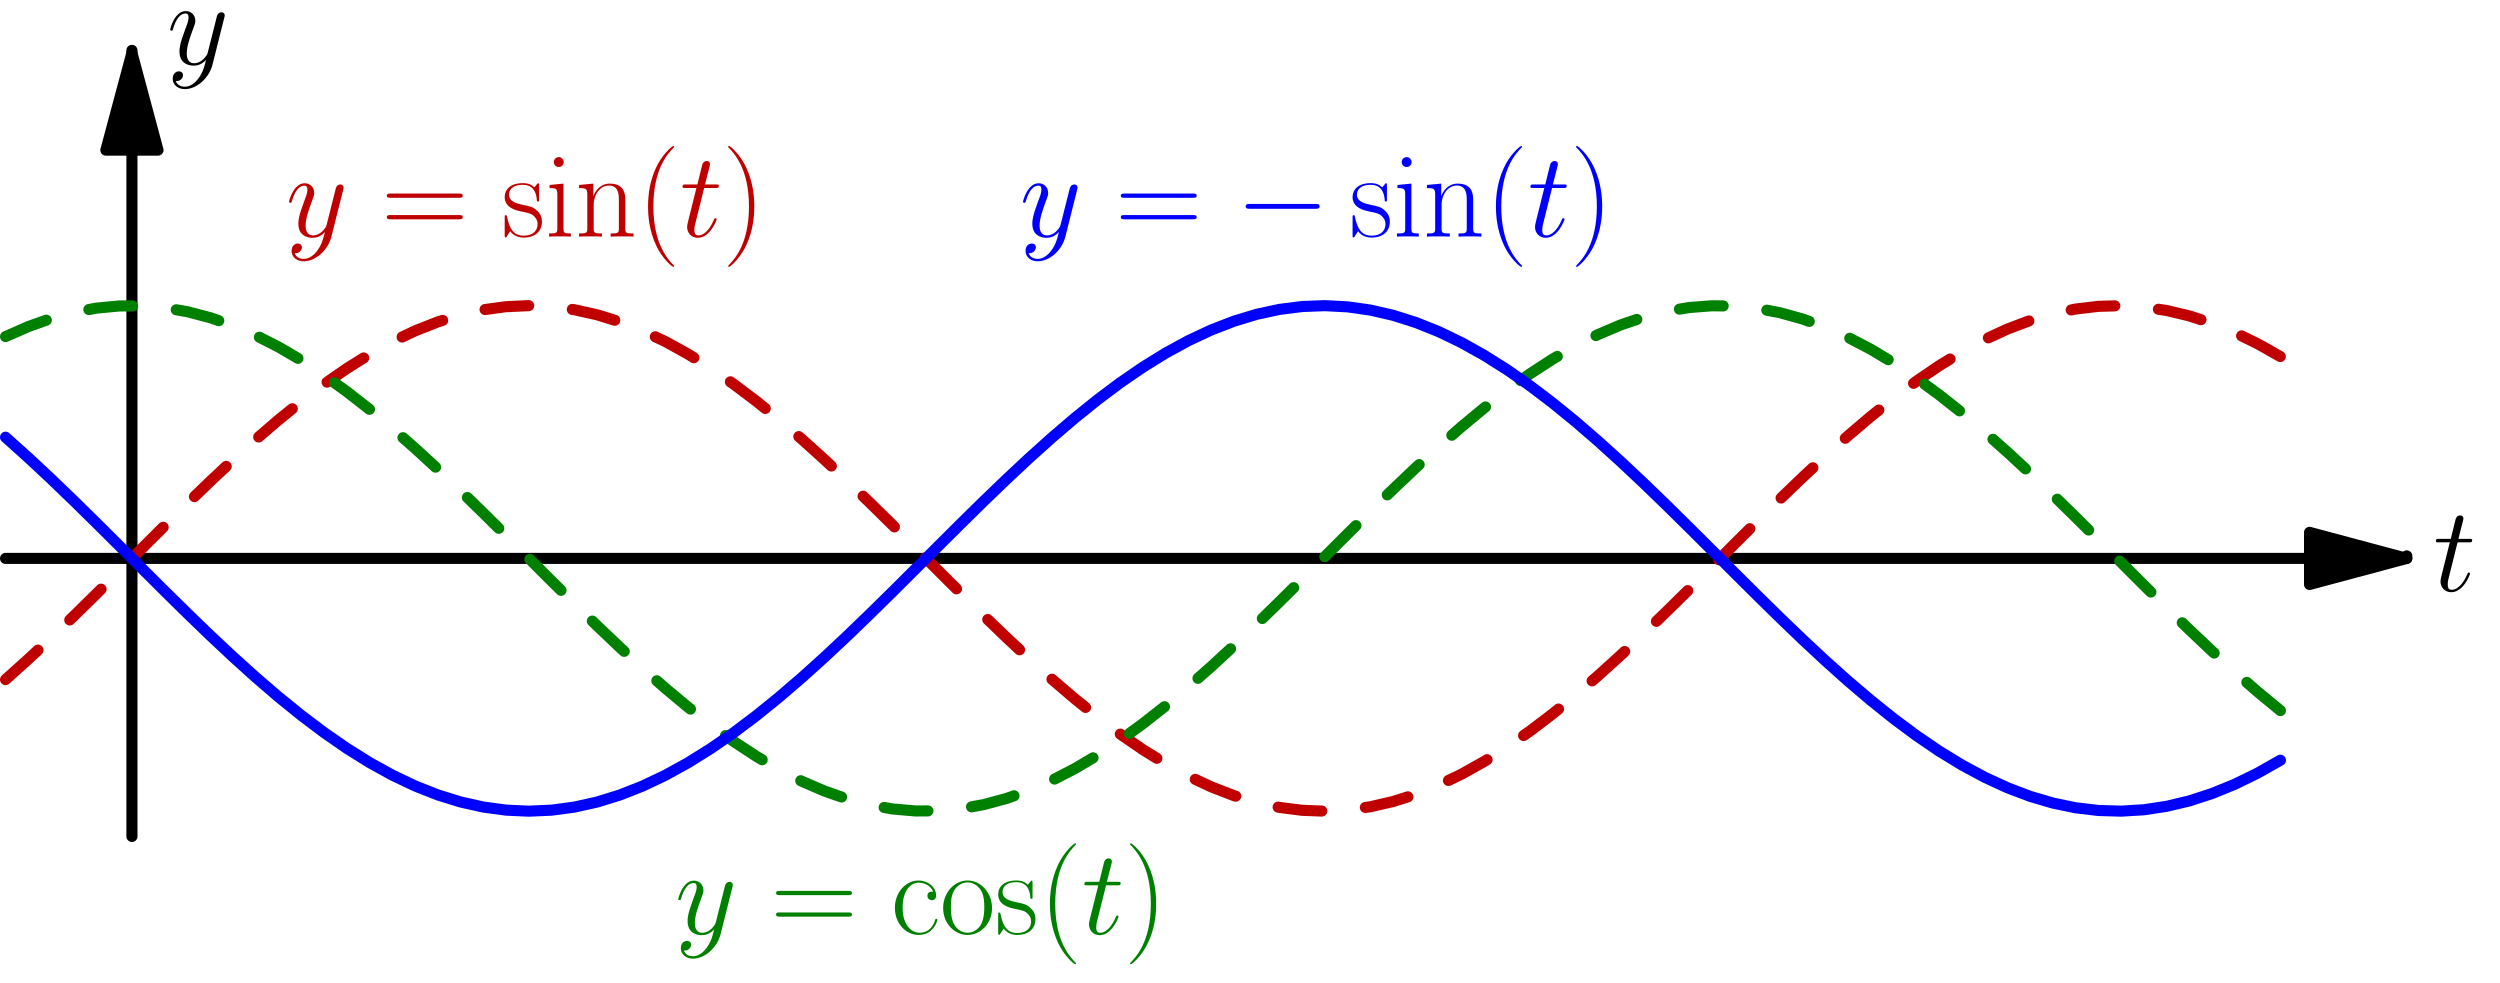
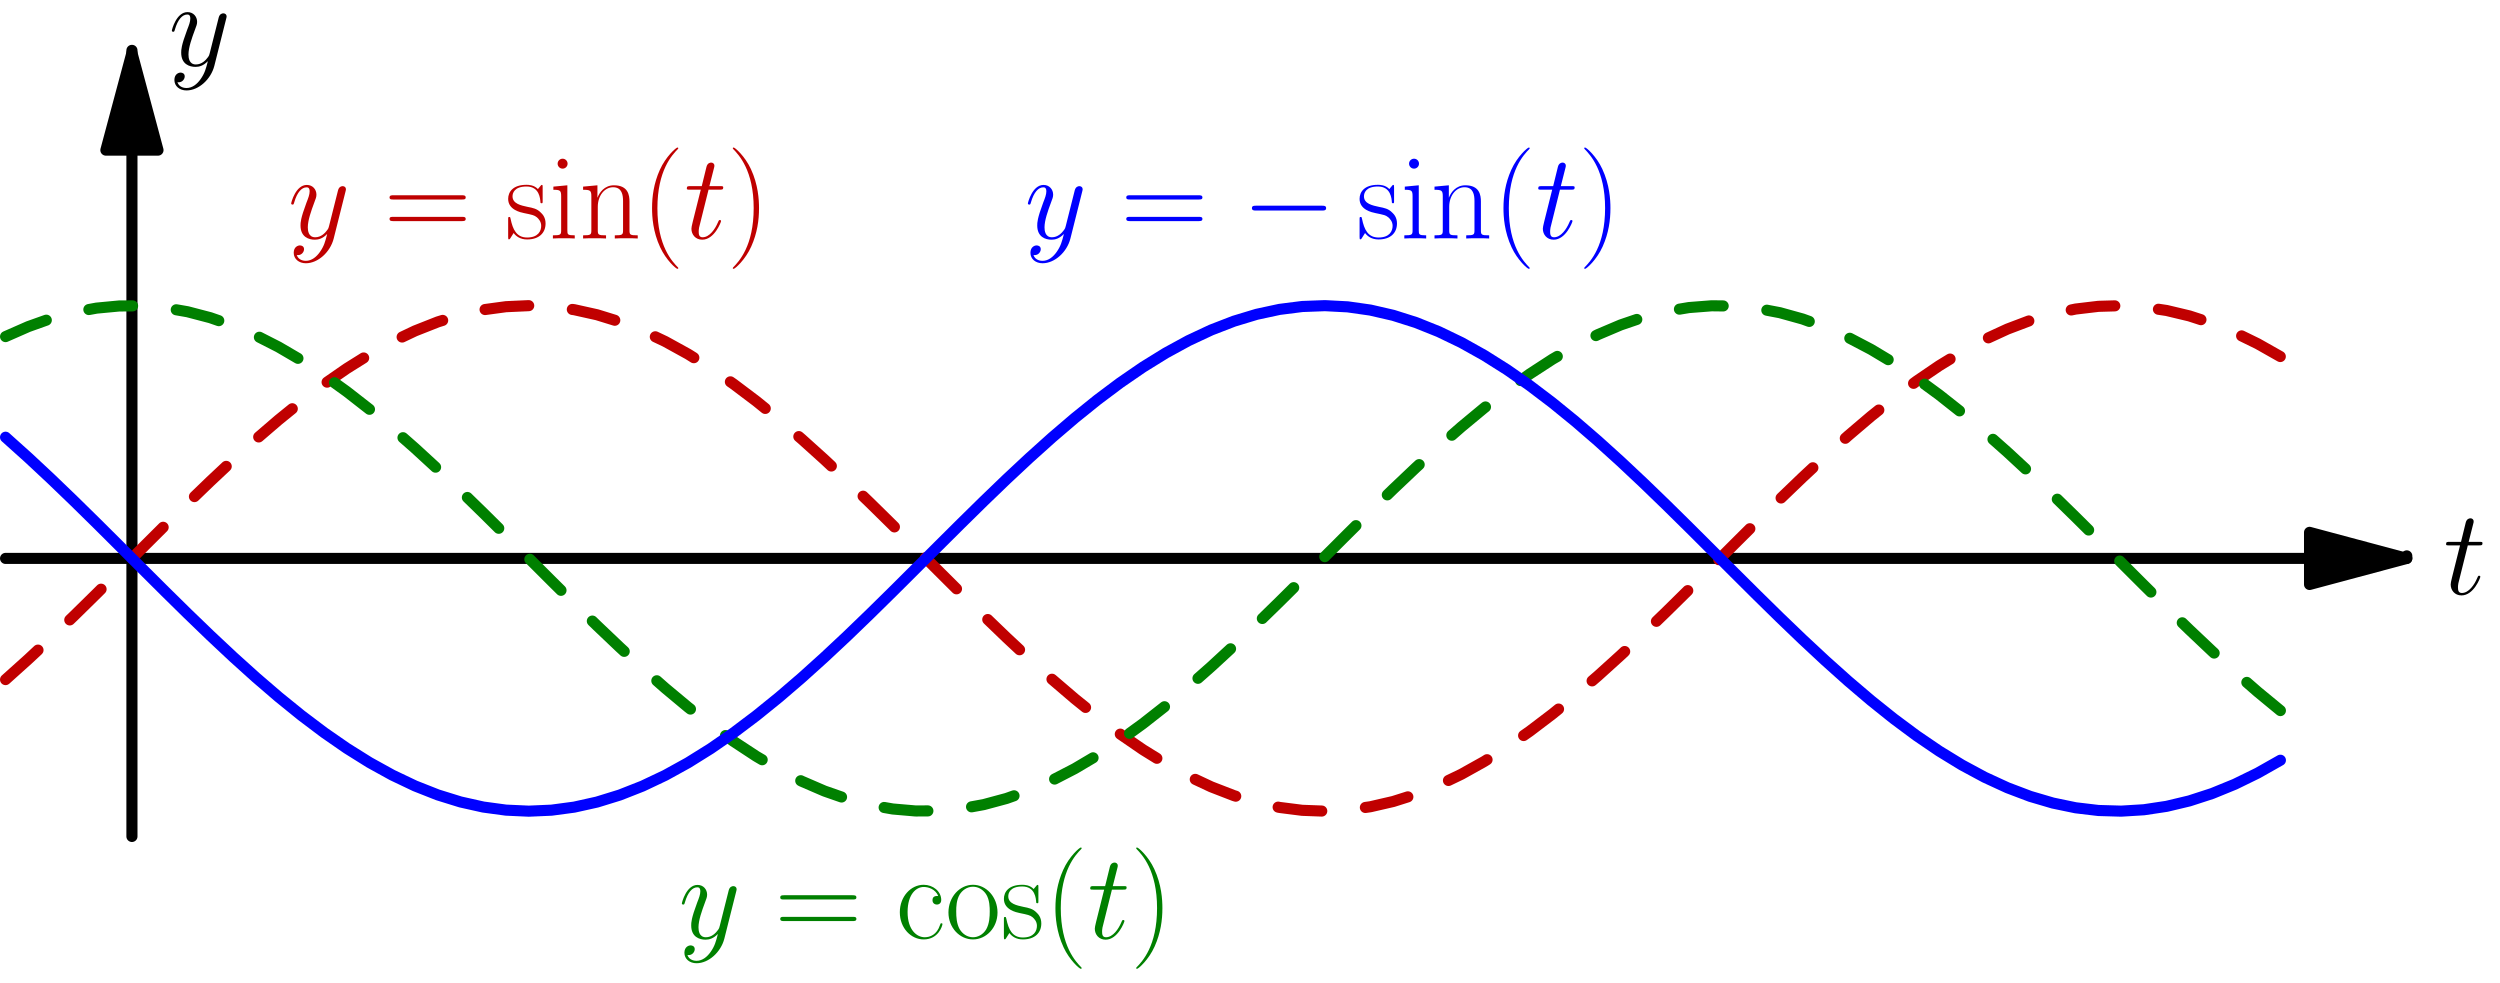
- <svg xmlns="http://www.w3.org/2000/svg" xmlns:xlink="http://www.w3.org/1999/xlink" height="201.314pt" version="1.1" viewBox="56.621 54.06 512.15 201.314" width="512.15pt">
+ <svg xmlns="http://www.w3.org/2000/svg" xmlns:xlink="http://www.w3.org/1999/xlink" height="200.562pt" version="1.1" viewBox="56.409 53.858 510.237 200.562" width="510.237pt">
  <defs>
-     <path d="M16.335 -5.701C16.756 -5.701 17.202 -5.701 17.202 -6.197S16.756 -6.692 16.335 -6.692H2.925C2.503 -6.692 2.057 -6.692 2.057 -6.197S2.503 -5.701 2.925 -5.701H16.335Z" id="g0-0" />
-     <path d="M7.585 6.048C7.585 6.023 7.585 5.974 7.51 5.899C6.37 4.734 3.321 1.562 3.321 -6.172S6.321 -17.053 7.535 -18.293C7.535 -18.318 7.585 -18.367 7.585 -18.442S7.51 -18.566 7.411 -18.566C7.139 -18.566 5.032 -16.731 3.817 -14.005C2.578 -11.253 2.231 -8.576 2.231 -6.197C2.231 -4.412 2.404 -1.388 3.892 1.809C5.081 4.387 7.114 6.197 7.411 6.197C7.535 6.197 7.585 6.147 7.585 6.048Z" id="g2-40" />
-     <path d="M6.519 -6.172C6.519 -7.957 6.345 -10.981 4.858 -14.178C3.668 -16.756 1.636 -18.566 1.339 -18.566C1.264 -18.566 1.165 -18.541 1.165 -18.417C1.165 -18.367 1.19 -18.342 1.215 -18.293C2.404 -17.053 5.428 -13.905 5.428 -6.197C5.428 1.537 2.429 4.685 1.215 5.924C1.19 5.974 1.165 5.998 1.165 6.048C1.165 6.172 1.264 6.197 1.339 6.197C1.611 6.197 3.718 4.363 4.933 1.636C6.172 -1.115 6.519 -3.792 6.519 -6.172Z" id="g2-41" />
-     <path d="M15.938 -7.957C16.31 -7.957 16.682 -7.957 16.682 -8.378C16.682 -8.824 16.26 -8.824 15.839 -8.824H1.983C1.562 -8.824 1.14 -8.824 1.14 -8.378C1.14 -7.957 1.512 -7.957 1.884 -7.957H15.938ZM15.839 -3.545C16.26 -3.545 16.682 -3.545 16.682 -3.991C16.682 -4.412 16.31 -4.412 15.938 -4.412H1.884C1.512 -4.412 1.14 -4.412 1.14 -3.991C1.14 -3.545 1.562 -3.545 1.983 -3.545H15.839Z" id="g2-61" />
-     <path d="M8.651 -8.675C8.18 -8.675 7.486 -8.675 7.486 -7.808C7.486 -7.114 8.056 -6.916 8.378 -6.916C8.552 -6.916 9.27 -6.99 9.27 -7.857C9.27 -9.617 7.585 -10.956 5.676 -10.956C3.049 -10.956 0.818 -8.527 0.818 -5.354C0.818 -2.057 3.148 0.198 5.676 0.198C8.75 0.198 9.518 -2.652 9.518 -2.925C9.518 -3.024 9.493 -3.098 9.32 -3.098S9.122 -3.074 9.022 -2.751C8.378 -0.744 6.965 -0.248 5.899 -0.248C4.313 -0.248 2.404 -1.71 2.404 -5.379C2.404 -9.146 4.239 -10.51 5.701 -10.51C6.668 -10.51 8.105 -10.039 8.651 -8.675Z" id="g2-99" />
-     <path d="M3.842 -15.269C3.842 -15.814 3.396 -16.285 2.826 -16.285C2.28 -16.285 1.809 -15.839 1.809 -15.269C1.809 -14.723 2.256 -14.253 2.826 -14.253C3.371 -14.253 3.842 -14.699 3.842 -15.269ZM0.942 -10.584V-9.94C2.33 -9.94 2.528 -9.791 2.528 -8.601V-1.71C2.528 -0.768 2.429 -0.644 0.843 -0.644V0C1.438 -0.05 2.503 -0.05 3.123 -0.05C3.718 -0.05 4.734 -0.05 5.304 0V-0.644C3.842 -0.644 3.792 -0.793 3.792 -1.686V-10.857L0.942 -10.584Z" id="g2-105" />
-     <path d="M10.287 -7.535C10.287 -8.799 10.039 -10.857 7.114 -10.857C5.156 -10.857 4.139 -9.345 3.768 -8.353H3.743V-10.857L0.818 -10.584V-9.94C2.28 -9.94 2.503 -9.791 2.503 -8.601V-1.71C2.503 -0.768 2.404 -0.644 0.818 -0.644V0C1.413 -0.05 2.503 -0.05 3.148 -0.05S4.908 -0.05 5.503 0V-0.644C3.916 -0.644 3.817 -0.744 3.817 -1.71V-6.469C3.817 -8.75 5.205 -10.46 6.94 -10.46C8.775 -10.46 8.973 -8.824 8.973 -7.634V-1.71C8.973 -0.768 8.874 -0.644 7.287 -0.644V0C7.882 -0.05 8.973 -0.05 9.617 -0.05S11.377 -0.05 11.972 0V-0.644C10.386 -0.644 10.287 -0.744 10.287 -1.71V-7.535Z" id="g2-110" />
-     <path d="M10.683 -5.304C10.683 -8.477 8.378 -10.956 5.676 -10.956S0.669 -8.477 0.669 -5.304C0.669 -2.181 2.974 0.198 5.676 0.198S10.683 -2.181 10.683 -5.304ZM5.676 -0.248C4.511 -0.248 3.52 -0.942 2.95 -1.909C2.33 -3.024 2.256 -4.412 2.256 -5.503C2.256 -6.544 2.305 -7.833 2.95 -8.948C3.445 -9.766 4.412 -10.559 5.676 -10.559C6.792 -10.559 7.734 -9.94 8.328 -9.072C9.097 -7.907 9.097 -6.271 9.097 -5.503C9.097 -4.536 9.047 -3.049 8.378 -1.859C7.684 -0.719 6.618 -0.248 5.676 -0.248Z" id="g2-111" />
-     <path d="M7.659 -10.46C7.659 -10.906 7.634 -10.931 7.486 -10.931C7.387 -10.931 7.362 -10.906 7.064 -10.534C6.99 -10.435 6.767 -10.188 6.692 -10.088C5.899 -10.931 4.784 -10.956 4.363 -10.956C1.611 -10.956 0.62 -9.518 0.62 -8.081C0.62 -5.85 3.148 -5.329 3.867 -5.18C5.428 -4.858 5.974 -4.759 6.494 -4.313C6.816 -4.016 7.362 -3.47 7.362 -2.578C7.362 -1.537 6.767 -0.198 4.486 -0.198C2.33 -0.198 1.562 -1.834 1.115 -4.016C1.041 -4.363 1.041 -4.387 0.843 -4.387S0.62 -4.363 0.62 -3.867V-0.297C0.62 0.149 0.644 0.174 0.793 0.174C0.917 0.174 0.942 0.149 1.066 -0.05C1.215 -0.273 1.586 -0.868 1.735 -1.115C2.231 -0.446 3.098 0.198 4.486 0.198C6.94 0.198 8.254 -1.14 8.254 -3.074C8.254 -4.338 7.585 -5.007 7.263 -5.304C6.519 -6.073 5.651 -6.246 4.61 -6.445C3.247 -6.742 1.512 -7.089 1.512 -8.601C1.512 -9.246 1.859 -10.609 4.363 -10.609C7.015 -10.609 7.163 -8.13 7.213 -7.337C7.238 -7.213 7.362 -7.188 7.436 -7.188C7.659 -7.188 7.659 -7.263 7.659 -7.684V-10.46Z" id="g2-115" />
-     <path d="M4.982 -9.964H7.263C7.734 -9.964 7.981 -9.964 7.981 -10.411C7.981 -10.683 7.833 -10.683 7.337 -10.683H5.156L6.073 -14.302C6.172 -14.649 6.172 -14.699 6.172 -14.872C6.172 -15.269 5.85 -15.492 5.528 -15.492C5.329 -15.492 4.759 -15.418 4.561 -14.624L3.594 -10.683H1.264C0.768 -10.683 0.545 -10.683 0.545 -10.212C0.545 -9.964 0.719 -9.964 1.19 -9.964H3.396L1.76 -3.421C1.562 -2.553 1.487 -2.305 1.487 -1.983C1.487 -0.818 2.305 0.248 3.693 0.248C6.197 0.248 7.535 -3.371 7.535 -3.545C7.535 -3.693 7.436 -3.768 7.287 -3.768C7.238 -3.768 7.139 -3.768 7.089 -3.668C7.064 -3.644 7.04 -3.619 6.866 -3.222C6.345 -1.983 5.205 -0.248 3.768 -0.248C3.024 -0.248 2.974 -0.868 2.974 -1.413C2.974 -1.438 2.974 -1.909 3.049 -2.206L4.982 -9.964Z" id="g1-116" />
-     <path d="M6.519 2.776C5.85 3.718 4.883 4.561 3.668 4.561C3.371 4.561 2.181 4.511 1.809 3.371C1.884 3.396 2.008 3.396 2.057 3.396C2.801 3.396 3.297 2.751 3.297 2.181S2.826 1.413 2.454 1.413C2.057 1.413 1.19 1.71 1.19 2.925C1.19 4.189 2.256 5.057 3.668 5.057C6.147 5.057 8.651 2.776 9.345 0.025L11.774 -9.642C11.799 -9.766 11.848 -9.915 11.848 -10.063C11.848 -10.435 11.551 -10.683 11.179 -10.683C10.956 -10.683 10.435 -10.584 10.237 -9.84L8.403 -2.553C8.279 -2.107 8.279 -2.057 8.081 -1.785C7.585 -1.091 6.767 -0.248 5.577 -0.248C4.189 -0.248 4.065 -1.611 4.065 -2.28C4.065 -3.693 4.734 -5.602 5.404 -7.387C5.676 -8.105 5.825 -8.452 5.825 -8.948C5.825 -9.989 5.081 -10.931 3.867 -10.931C1.586 -10.931 0.669 -7.337 0.669 -7.139C0.669 -7.04 0.768 -6.916 0.942 -6.916C1.165 -6.916 1.19 -7.015 1.289 -7.362C1.884 -9.444 2.826 -10.435 3.792 -10.435C4.016 -10.435 4.437 -10.435 4.437 -9.617C4.437 -8.973 4.164 -8.254 3.792 -7.312C2.578 -4.065 2.578 -3.247 2.578 -2.652C2.578 -0.297 4.263 0.248 5.503 0.248C6.222 0.248 7.114 0.025 7.981 -0.892L8.006 -0.868C7.634 0.595 7.387 1.562 6.519 2.776Z" id="g1-121" />
+     <path d="M5.001 -10.002H7.29C7.763 -10.002 8.011 -10.002 8.011 -10.45C8.011 -10.723 7.862 -10.723 7.364 -10.723H5.175L6.096 -14.356C6.195 -14.704 6.195 -14.754 6.195 -14.928C6.195 -15.326 5.872 -15.55 5.548 -15.55C5.349 -15.55 4.777 -15.475 4.578 -14.679L3.608 -10.723H1.269C0.771 -10.723 0.547 -10.723 0.547 -10.251C0.547 -10.002 0.722 -10.002 1.194 -10.002H3.409L1.766 -3.433C1.567 -2.563 1.493 -2.314 1.493 -1.99C1.493 -0.821 2.314 0.249 3.707 0.249C6.22 0.249 7.564 -3.384 7.564 -3.558C7.564 -3.707 7.464 -3.782 7.315 -3.782C7.265 -3.782 7.165 -3.782 7.116 -3.682C7.091 -3.657 7.066 -3.632 6.892 -3.234C6.369 -1.99 5.225 -0.249 3.782 -0.249C3.035 -0.249 2.986 -0.871 2.986 -1.418C2.986 -1.443 2.986 -1.916 3.06 -2.214L5.001 -10.002Z" id="g0-116" />
+     <path d="M6.543 2.787C5.872 3.732 4.901 4.578 3.682 4.578C3.384 4.578 2.189 4.528 1.816 3.384C1.891 3.409 2.015 3.409 2.065 3.409C2.811 3.409 3.309 2.762 3.309 2.189S2.836 1.418 2.463 1.418C2.065 1.418 1.194 1.717 1.194 2.936C1.194 4.205 2.264 5.076 3.682 5.076C6.17 5.076 8.683 2.787 9.38 0.025L11.818 -9.678C11.843 -9.803 11.893 -9.952 11.893 -10.101C11.893 -10.475 11.594 -10.723 11.221 -10.723C10.997 -10.723 10.475 -10.624 10.275 -9.877L8.434 -2.563C8.31 -2.115 8.31 -2.065 8.111 -1.791C7.613 -1.095 6.792 -0.249 5.598 -0.249C4.205 -0.249 4.08 -1.617 4.08 -2.289C4.08 -3.707 4.752 -5.623 5.424 -7.414C5.698 -8.136 5.847 -8.484 5.847 -8.982C5.847 -10.027 5.1 -10.972 3.881 -10.972C1.592 -10.972 0.672 -7.364 0.672 -7.165C0.672 -7.066 0.771 -6.942 0.945 -6.942C1.169 -6.942 1.194 -7.041 1.294 -7.389C1.891 -9.479 2.836 -10.475 3.807 -10.475C4.031 -10.475 4.454 -10.475 4.454 -9.653C4.454 -9.007 4.18 -8.285 3.807 -7.34C2.588 -4.08 2.588 -3.259 2.588 -2.662C2.588 -0.299 4.279 0.249 5.523 0.249C6.245 0.249 7.141 0.025 8.011 -0.896L8.036 -0.871C7.663 0.597 7.414 1.567 6.543 2.787Z" id="g0-121" />
+     <path d="M7.613 6.071C7.613 6.046 7.613 5.996 7.539 5.921C6.394 4.752 3.334 1.567 3.334 -6.195S6.344 -17.117 7.564 -18.361C7.564 -18.386 7.613 -18.436 7.613 -18.511S7.539 -18.635 7.439 -18.635C7.165 -18.635 5.051 -16.794 3.832 -14.057C2.588 -11.296 2.239 -8.608 2.239 -6.22C2.239 -4.429 2.413 -1.393 3.906 1.816C5.1 4.404 7.141 6.22 7.439 6.22C7.564 6.22 7.613 6.17 7.613 6.071Z" id="g1-40" />
+     <path d="M6.543 -6.195C6.543 -7.986 6.369 -11.022 4.876 -14.231C3.682 -16.819 1.642 -18.635 1.344 -18.635C1.269 -18.635 1.169 -18.61 1.169 -18.486C1.169 -18.436 1.194 -18.411 1.219 -18.361C2.413 -17.117 5.449 -13.958 5.449 -6.22C5.449 1.543 2.438 4.702 1.219 5.946C1.194 5.996 1.169 6.021 1.169 6.071C1.169 6.195 1.269 6.22 1.344 6.22C1.617 6.22 3.732 4.379 4.951 1.642C6.195 -1.12 6.543 -3.807 6.543 -6.195Z" id="g1-41" />
+     <path d="M15.998 -7.986C16.371 -7.986 16.744 -7.986 16.744 -8.409C16.744 -8.857 16.321 -8.857 15.898 -8.857H1.99C1.567 -8.857 1.144 -8.857 1.144 -8.409C1.144 -7.986 1.518 -7.986 1.891 -7.986H15.998ZM15.898 -3.558C16.321 -3.558 16.744 -3.558 16.744 -4.006C16.744 -4.429 16.371 -4.429 15.998 -4.429H1.891C1.518 -4.429 1.144 -4.429 1.144 -4.006C1.144 -3.558 1.567 -3.558 1.99 -3.558H15.898Z" id="g1-61" />
+     <path d="M8.683 -8.708C8.21 -8.708 7.514 -8.708 7.514 -7.837C7.514 -7.141 8.086 -6.942 8.409 -6.942C8.584 -6.942 9.305 -7.016 9.305 -7.887C9.305 -9.653 7.613 -10.997 5.698 -10.997C3.06 -10.997 0.821 -8.559 0.821 -5.374C0.821 -2.065 3.16 0.199 5.698 0.199C8.783 0.199 9.554 -2.662 9.554 -2.936C9.554 -3.035 9.529 -3.11 9.355 -3.11S9.156 -3.085 9.056 -2.762C8.409 -0.746 6.991 -0.249 5.921 -0.249C4.329 -0.249 2.413 -1.717 2.413 -5.399C2.413 -9.181 4.254 -10.549 5.722 -10.549C6.693 -10.549 8.136 -10.076 8.683 -8.708Z" id="g1-99" />
+     <path d="M3.856 -15.326C3.856 -15.873 3.409 -16.346 2.836 -16.346C2.289 -16.346 1.816 -15.898 1.816 -15.326C1.816 -14.779 2.264 -14.306 2.836 -14.306C3.384 -14.306 3.856 -14.754 3.856 -15.326ZM0.945 -10.624V-9.977C2.339 -9.977 2.538 -9.828 2.538 -8.633V-1.717C2.538 -0.771 2.438 -0.647 0.846 -0.647V0C1.443 -0.05 2.513 -0.05 3.135 -0.05C3.732 -0.05 4.752 -0.05 5.324 0V-0.647C3.856 -0.647 3.807 -0.796 3.807 -1.692V-10.897L0.945 -10.624Z" id="g1-105" />
+     <path d="M10.325 -7.564C10.325 -8.832 10.076 -10.897 7.141 -10.897C5.175 -10.897 4.155 -9.38 3.782 -8.385H3.757V-10.897L0.821 -10.624V-9.977C2.289 -9.977 2.513 -9.828 2.513 -8.633V-1.717C2.513 -0.771 2.413 -0.647 0.821 -0.647V0C1.418 -0.05 2.513 -0.05 3.16 -0.05S4.926 -0.05 5.523 0V-0.647C3.931 -0.647 3.832 -0.746 3.832 -1.717V-6.494C3.832 -8.783 5.225 -10.499 6.966 -10.499C8.808 -10.499 9.007 -8.857 9.007 -7.663V-1.717C9.007 -0.771 8.907 -0.647 7.315 -0.647V0C7.912 -0.05 9.007 -0.05 9.653 -0.05S11.42 -0.05 12.017 0V-0.647C10.425 -0.647 10.325 -0.746 10.325 -1.717V-7.564Z" id="g1-110" />
+     <path d="M10.723 -5.324C10.723 -8.509 8.409 -10.997 5.698 -10.997S0.672 -8.509 0.672 -5.324C0.672 -2.189 2.986 0.199 5.698 0.199S10.723 -2.189 10.723 -5.324ZM5.698 -0.249C4.528 -0.249 3.533 -0.945 2.961 -1.916C2.339 -3.035 2.264 -4.429 2.264 -5.523C2.264 -6.568 2.314 -7.862 2.961 -8.982C3.458 -9.803 4.429 -10.599 5.698 -10.599C6.817 -10.599 7.763 -9.977 8.36 -9.106C9.131 -7.937 9.131 -6.295 9.131 -5.523C9.131 -4.553 9.081 -3.06 8.409 -1.866C7.713 -0.722 6.643 -0.249 5.698 -0.249Z" id="g1-111" />
+     <path d="M7.688 -10.499C7.688 -10.947 7.663 -10.972 7.514 -10.972C7.414 -10.972 7.389 -10.947 7.091 -10.574C7.016 -10.475 6.792 -10.226 6.718 -10.126C5.921 -10.972 4.802 -10.997 4.379 -10.997C1.617 -10.997 0.622 -9.554 0.622 -8.111C0.622 -5.872 3.16 -5.349 3.881 -5.2C5.449 -4.876 5.996 -4.777 6.519 -4.329C6.842 -4.031 7.389 -3.483 7.389 -2.588C7.389 -1.543 6.792 -0.199 4.503 -0.199C2.339 -0.199 1.567 -1.841 1.12 -4.031C1.045 -4.379 1.045 -4.404 0.846 -4.404S0.622 -4.379 0.622 -3.881V-0.299C0.622 0.149 0.647 0.174 0.796 0.174C0.921 0.174 0.945 0.149 1.07 -0.05C1.219 -0.274 1.592 -0.871 1.742 -1.12C2.239 -0.448 3.11 0.199 4.503 0.199C6.966 0.199 8.285 -1.144 8.285 -3.085C8.285 -4.354 7.613 -5.026 7.29 -5.324C6.543 -6.096 5.673 -6.27 4.628 -6.469C3.259 -6.767 1.518 -7.116 1.518 -8.633C1.518 -9.28 1.866 -10.649 4.379 -10.649C7.041 -10.649 7.19 -8.161 7.24 -7.364C7.265 -7.24 7.389 -7.215 7.464 -7.215C7.688 -7.215 7.688 -7.29 7.688 -7.713V-10.499Z" id="g1-115" />
+     <path d="M16.396 -5.722C16.819 -5.722 17.267 -5.722 17.267 -6.22S16.819 -6.718 16.396 -6.718H2.936C2.513 -6.718 2.065 -6.718 2.065 -6.22S2.513 -5.722 2.936 -5.722H16.396Z" id="g2-0" />
  </defs>
-   <g id="page1">
+   <g id="page1" transform="matrix(0.996264 0 0 0.996264 0 0)">
    <g transform="matrix(1 0 0 1 83.6493 168.456)">
      <path d="M 446.106 0L -25.89 -0" fill="none" stroke="#000000" stroke-linecap="round" stroke-linejoin="round" stroke-miterlimit="10.037" stroke-width="2.276" />
    </g>
    <g transform="matrix(1 0 0 1 83.6493 168.456)">
-       <path d="M 466.023 -2.45861e-15L 446.106 -5.337L 446.106 5.337L 466.023 -2.45861e-15Z" fill="#000000" />
+       <path d="M 466.023 0L 446.106 -5.337L 446.106 5.337L 466.023 0Z" fill="#000000" />
    </g>
    <g transform="matrix(1 0 0 1 83.6493 168.456)">
-       <path d="M 466.023 -2.45861e-15L 446.106 -5.337L 446.106 5.337L 466.023 -2.45861e-15Z" fill="none" stroke="#000000" stroke-linecap="round" stroke-linejoin="round" stroke-miterlimit="10.037" stroke-width="2.276" />
+       <path d="M 466.023 0L 446.106 -5.337L 446.106 5.337L 466.023 0Z" fill="none" stroke="#000000" stroke-linecap="round" stroke-linejoin="round" stroke-miterlimit="10.037" stroke-width="2.276" />
    </g>
    <g transform="matrix(1 0 0 1 83.6493 168.456)">
      <path d="M 466.023 0L 466.023 -0.518" fill="none" stroke="#000000" stroke-linecap="round" stroke-linejoin="round" stroke-miterlimit="10.037" stroke-width="2.276" />
    </g>
-     <use x="555.095" xlink:href="#g1-116" y="175.132" />
+     <use x="557.176" xlink:href="#g0-116" y="175.788" />
    <g transform="matrix(1 0 0 1 83.6493 168.456)">
      <path d="M 0 -83.644L 0 56.958" fill="none" stroke="#000000" stroke-linecap="round" stroke-linejoin="round" stroke-miterlimit="10.037" stroke-width="2.276" />
    </g>
    <g transform="matrix(1 0 0 1 83.6493 168.456)">
-       <path d="M 6.00724e-16 -103.561L -5.337 -83.644L 5.337 -83.644L 6.00724e-16 -103.561Z" fill="#000000" />
+       <path d="M 0 -103.561L -5.337 -83.644L 5.337 -83.644L 0 -103.561Z" fill="#000000" />
    </g>
    <g transform="matrix(1 0 0 1 83.6493 168.456)">
-       <path d="M 6.00724e-16 -103.561L -5.337 -83.644L 5.337 -83.644L 6.00724e-16 -103.561Z" fill="none" stroke="#000000" stroke-linecap="round" stroke-linejoin="round" stroke-miterlimit="10.037" stroke-width="2.276" />
+       <path d="M 0 -103.561L -5.337 -83.644L 5.337 -83.644L 0 -103.561Z" fill="none" stroke="#000000" stroke-linecap="round" stroke-linejoin="round" stroke-miterlimit="10.037" stroke-width="2.276" />
    </g>
    <g transform="matrix(1 0 0 1 83.6493 168.456)">
      <path d="M 0 -103.561L 0 -104.078" fill="none" stroke="#000000" stroke-linecap="round" stroke-linejoin="round" stroke-miterlimit="10.037" stroke-width="2.276" />
    </g>
-     <use x="90.812" xlink:href="#g1-121" y="67.261" />
+     <use x="91.153" xlink:href="#g0-121" y="67.513" />
    <g transform="matrix(1 0 0 1 83.6493 168.456)">
      <path d="M -25.89 24.825L -21.23 20.64L -16.57 16.288L -11.909 11.805L -7.249 7.226L -2.589 2.588L 2.071 -2.071L 6.731 -6.713L 11.392 -11.3L 16.052 -15.796L 20.712 -20.164L 25.372 -24.369L 30.033 -28.377L 34.693 -32.155L 39.353 -35.673L 44.013 -38.902L 48.673 -41.816L 53.334 -44.391L 57.994 -46.608L 62.654 -48.447L 67.314 -49.893L 71.975 -50.936L 76.635 -51.567L 81.295 -51.78L 85.955 -51.575L 90.616 -50.951L 95.276 -49.915L 99.936 -48.476L 104.596 -46.643L 109.257 -44.434L 113.917 -41.864L 118.577 -38.956L 123.237 -35.732L 127.897 -32.219L 132.558 -28.446L 137.218 -24.442L 141.878 -20.24L 146.538 -15.875L 151.199 -11.38L 155.859 -6.794L 160.519 -2.153L 165.179 2.506L 169.84 7.144L 174.5 11.724L 179.16 16.21L 183.82 20.564L 188.48 24.752L 193.141 28.74L 197.801 32.495L 202.461 35.987L 207.121 39.188L 211.782 42.071L 216.442 44.614L 221.102 46.795L 225.762 48.599L 230.423 50.008L 235.083 51.013L 239.743 51.605L 244.403 51.779L 249.063 51.534L 253.724 50.872L 258.384 49.798L 263.044 48.321L 267.704 46.453L 272.365 44.209L 277.025 41.606L 281.685 38.668L 286.345 35.416L 291.005 31.878L 295.666 28.081L 300.326 24.057L 304.986 19.839L 309.646 15.46L 314.307 10.955L 318.967 6.362L 323.627 1.718L 328.287 -2.94L 332.948 -7.575L 337.608 -12.148L 342.268 -16.623L 346.928 -20.963L 351.588 -25.134L 356.249 -29.101L 360.909 -32.833L 365.569 -36.299L 370.229 -39.471L 374.89 -42.323L 379.55 -44.833L 384.21 -46.98L 388.87 -48.747L 393.531 -50.119L 398.191 -51.086L 402.851 -51.639L 407.511 -51.774L 412.171 -51.49L 416.832 -50.789L 421.492 -49.677L 426.152 -48.163L 430.812 -46.259L 435.473 -43.98L 440.133 -41.346" fill="none" stroke="#c00000" stroke-linecap="round" stroke-linejoin="round" stroke-miterlimit="10.037" stroke-width="2.276" stroke-dasharray="8.981,8.981" />
    </g>
    <g transform="matrix(1 0 0 1 83.6493 168.456)">
      <path d="M -25.89 -45.441L -21.23 -47.489L -16.57 -49.152L -11.909 -50.417L -7.249 -51.274L -2.589 -51.716L 2.071 -51.739L 6.731 -51.343L 11.392 -50.532L 16.052 -49.312L 20.712 -47.693L 25.372 -45.688L 30.033 -43.312L 34.693 -40.587L 39.353 -37.532L 44.013 -34.174L 48.673 -30.539L 53.334 -26.657L 57.994 -22.56L 62.654 -18.279L 67.314 -13.851L 71.975 -9.311L 76.635 -4.695L 81.295 -0.041L 85.955 4.613L 90.616 9.23L 95.276 13.772L 99.936 18.202L 104.596 22.485L 109.257 26.587L 113.917 30.473L 118.577 34.112L 123.237 37.475L 127.897 40.535L 132.558 43.267L 137.218 45.649L 141.878 47.661L 146.538 49.287L 151.199 50.514L 155.859 51.333L 160.519 51.736L 165.179 51.72L 169.84 51.285L 174.5 50.435L 179.16 49.178L 183.82 47.522L 188.48 45.481L 193.141 43.072L 197.801 40.315L 202.461 37.231L 207.121 33.846L 211.782 30.187L 216.442 26.283L 221.102 22.167L 225.762 17.872L 230.423 13.431L 235.083 8.882L 239.743 4.261L 244.403 -0.394L 249.063 -5.046L 253.724 -9.658L 258.384 -14.191L 263.044 -18.609L 267.704 -22.877L 272.365 -26.959L 277.025 -30.824L 281.685 -34.438L 286.345 -37.775L 291.005 -40.805L 295.666 -43.505L 300.326 -45.852L 304.986 -47.829L 309.646 -49.419L 314.307 -50.608L 318.967 -51.388L 323.627 -51.752L 328.287 -51.697L 332.948 -51.223L 337.608 -50.335L 342.268 -49.04L 346.928 -47.347L 351.588 -45.271L 356.249 -42.829L 360.909 -40.04L 365.569 -36.927L 370.229 -33.515L 374.89 -29.832L 379.55 -25.907L 384.21 -21.773L 388.87 -17.462L 393.531 -13.01L 398.191 -8.453L 402.851 -3.827L 407.511 0.829L 412.171 5.479L 416.832 10.085L 421.492 14.609L 426.152 19.015L 430.812 23.267L 435.473 27.33L 440.133 31.172" fill="none" stroke="#008000" stroke-linecap="round" stroke-linejoin="round" stroke-miterlimit="10.037" stroke-width="2.276" stroke-dasharray="9.002,9.002" />
    </g>
    <g transform="matrix(1 0 0 1 83.6493 168.456)">
      <path d="M -25.89 -24.825L -21.23 -20.64L -16.57 -16.288L -11.909 -11.805L -7.249 -7.226L -2.589 -2.588L 2.071 2.071L 6.731 6.713L 11.392 11.3L 16.052 15.796L 20.712 20.164L 25.372 24.369L 30.033 28.377L 34.693 32.155L 39.353 35.673L 44.013 38.902L 48.673 41.816L 53.334 44.391L 57.994 46.608L 62.654 48.447L 67.314 49.893L 71.975 50.936L 76.635 51.567L 81.295 51.78L 85.955 51.575L 90.616 50.951L 95.276 49.915L 99.936 48.476L 104.596 46.643L 109.257 44.434L 113.917 41.864L 118.577 38.956L 123.237 35.732L 127.897 32.219L 132.558 28.446L 137.218 24.442L 141.878 20.24L 146.538 15.875L 151.199 11.38L 155.859 6.794L 160.519 2.153L 165.179 -2.506L 169.84 -7.144L 174.5 -11.724L 179.16 -16.21L 183.82 -20.564L 188.48 -24.752L 193.141 -28.74L 197.801 -32.495L 202.461 -35.987L 207.121 -39.188L 211.782 -42.071L 216.442 -44.614L 221.102 -46.795L 225.762 -48.599L 230.423 -50.008L 235.083 -51.013L 239.743 -51.605L 244.403 -51.779L 249.063 -51.534L 253.724 -50.872L 258.384 -49.798L 263.044 -48.321L 267.704 -46.453L 272.365 -44.209L 277.025 -41.606L 281.685 -38.668L 286.345 -35.416L 291.005 -31.878L 295.666 -28.081L 300.326 -24.057L 304.986 -19.839L 309.646 -15.46L 314.307 -10.955L 318.967 -6.362L 323.627 -1.718L 328.287 2.94L 332.948 7.575L 337.608 12.148L 342.268 16.623L 346.928 20.963L 351.588 25.134L 356.249 29.101L 360.909 32.833L 365.569 36.299L 370.229 39.471L 374.89 42.323L 379.55 44.833L 384.21 46.98L 388.87 48.747L 393.531 50.119L 398.191 51.086L 402.851 51.639L 407.511 51.774L 412.171 51.49L 416.832 50.789L 421.492 49.677L 426.152 48.163L 430.812 46.259L 435.473 43.98L 440.133 41.346" fill="none" stroke="#0000ff" stroke-linecap="round" stroke-linejoin="round" stroke-miterlimit="10.037" stroke-width="2.276" />
    </g>
    <g fill="#bf0000">
-       <use x="115.166" xlink:href="#g1-121" y="102.532" />
-       <use x="134.73" xlink:href="#g2-61" y="102.532" />
-       <use x="159.391" xlink:href="#g2-115" y="102.532" />
-       <use x="168.266" xlink:href="#g2-105" y="102.532" />
-       <use x="174.43" xlink:href="#g2-110" y="102.532" />
-       <use x="187.149" xlink:href="#g2-40" y="102.532" />
-       <use x="195.895" xlink:href="#g1-116" y="102.532" />
-       <use x="204.626" xlink:href="#g2-41" y="102.532" />
+       <use x="115.598" xlink:href="#g0-121" y="102.916" />
+       <use x="135.28" xlink:href="#g1-61" y="102.916" />
+       <use x="160.1" xlink:href="#g1-115" y="102.916" />
+       <use x="169.041" xlink:href="#g1-105" y="102.916" />
+       <use x="175.252" xlink:href="#g1-110" y="102.916" />
+       <use x="187.963" xlink:href="#g1-40" y="102.916" />
+       <use x="196.773" xlink:href="#g0-116" y="102.916" />
+       <use x="205.571" xlink:href="#g1-41" y="102.916" />
    </g>
    <g fill="#008000">
-       <use x="194.903" xlink:href="#g1-121" y="245.393" />
-       <use x="214.468" xlink:href="#g2-61" y="245.393" />
-       <use x="239.129" xlink:href="#g2-99" y="245.393" />
-       <use x="249.164" xlink:href="#g2-111" y="245.393" />
-       <use x="260.489" xlink:href="#g2-115" y="245.393" />
-       <use x="269.477" xlink:href="#g2-40" y="245.393" />
-       <use x="278.222" xlink:href="#g1-116" y="245.393" />
-       <use x="286.954" xlink:href="#g2-41" y="245.393" />
+       <use x="195.634" xlink:href="#g0-121" y="246.313" />
+       <use x="215.316" xlink:href="#g1-61" y="246.313" />
+       <use x="240.137" xlink:href="#g1-99" y="246.313" />
+       <use x="250.248" xlink:href="#g1-111" y="246.313" />
+       <use x="261.658" xlink:href="#g1-115" y="246.313" />
+       <use x="270.599" xlink:href="#g1-40" y="246.313" />
+       <use x="279.41" xlink:href="#g0-116" y="246.313" />
+       <use x="288.207" xlink:href="#g1-41" y="246.313" />
    </g>
    <g fill="#0000ff">
-       <use x="265.526" xlink:href="#g1-121" y="102.532" />
-       <use x="285.09" xlink:href="#g2-61" y="102.532" />
-       <use x="309.751" xlink:href="#g0-0" y="102.532" />
-       <use x="333.089" xlink:href="#g2-115" y="102.532" />
-       <use x="341.964" xlink:href="#g2-105" y="102.532" />
-       <use x="348.128" xlink:href="#g2-110" y="102.532" />
-       <use x="360.847" xlink:href="#g2-40" y="102.532" />
-       <use x="369.593" xlink:href="#g1-116" y="102.532" />
-       <use x="378.324" xlink:href="#g2-41" y="102.532" />
+       <use x="266.521" xlink:href="#g0-121" y="102.916" />
+       <use x="286.204" xlink:href="#g1-61" y="102.916" />
+       <use x="311.024" xlink:href="#g2-0" y="102.916" />
+       <use x="334.522" xlink:href="#g1-115" y="102.916" />
+       <use x="343.463" xlink:href="#g1-105" y="102.916" />
+       <use x="349.674" xlink:href="#g1-110" y="102.916" />
+       <use x="362.384" xlink:href="#g1-40" y="102.916" />
+       <use x="371.195" xlink:href="#g0-116" y="102.916" />
+       <use x="379.992" xlink:href="#g1-41" y="102.916" />
    </g>
  </g>
</svg>
